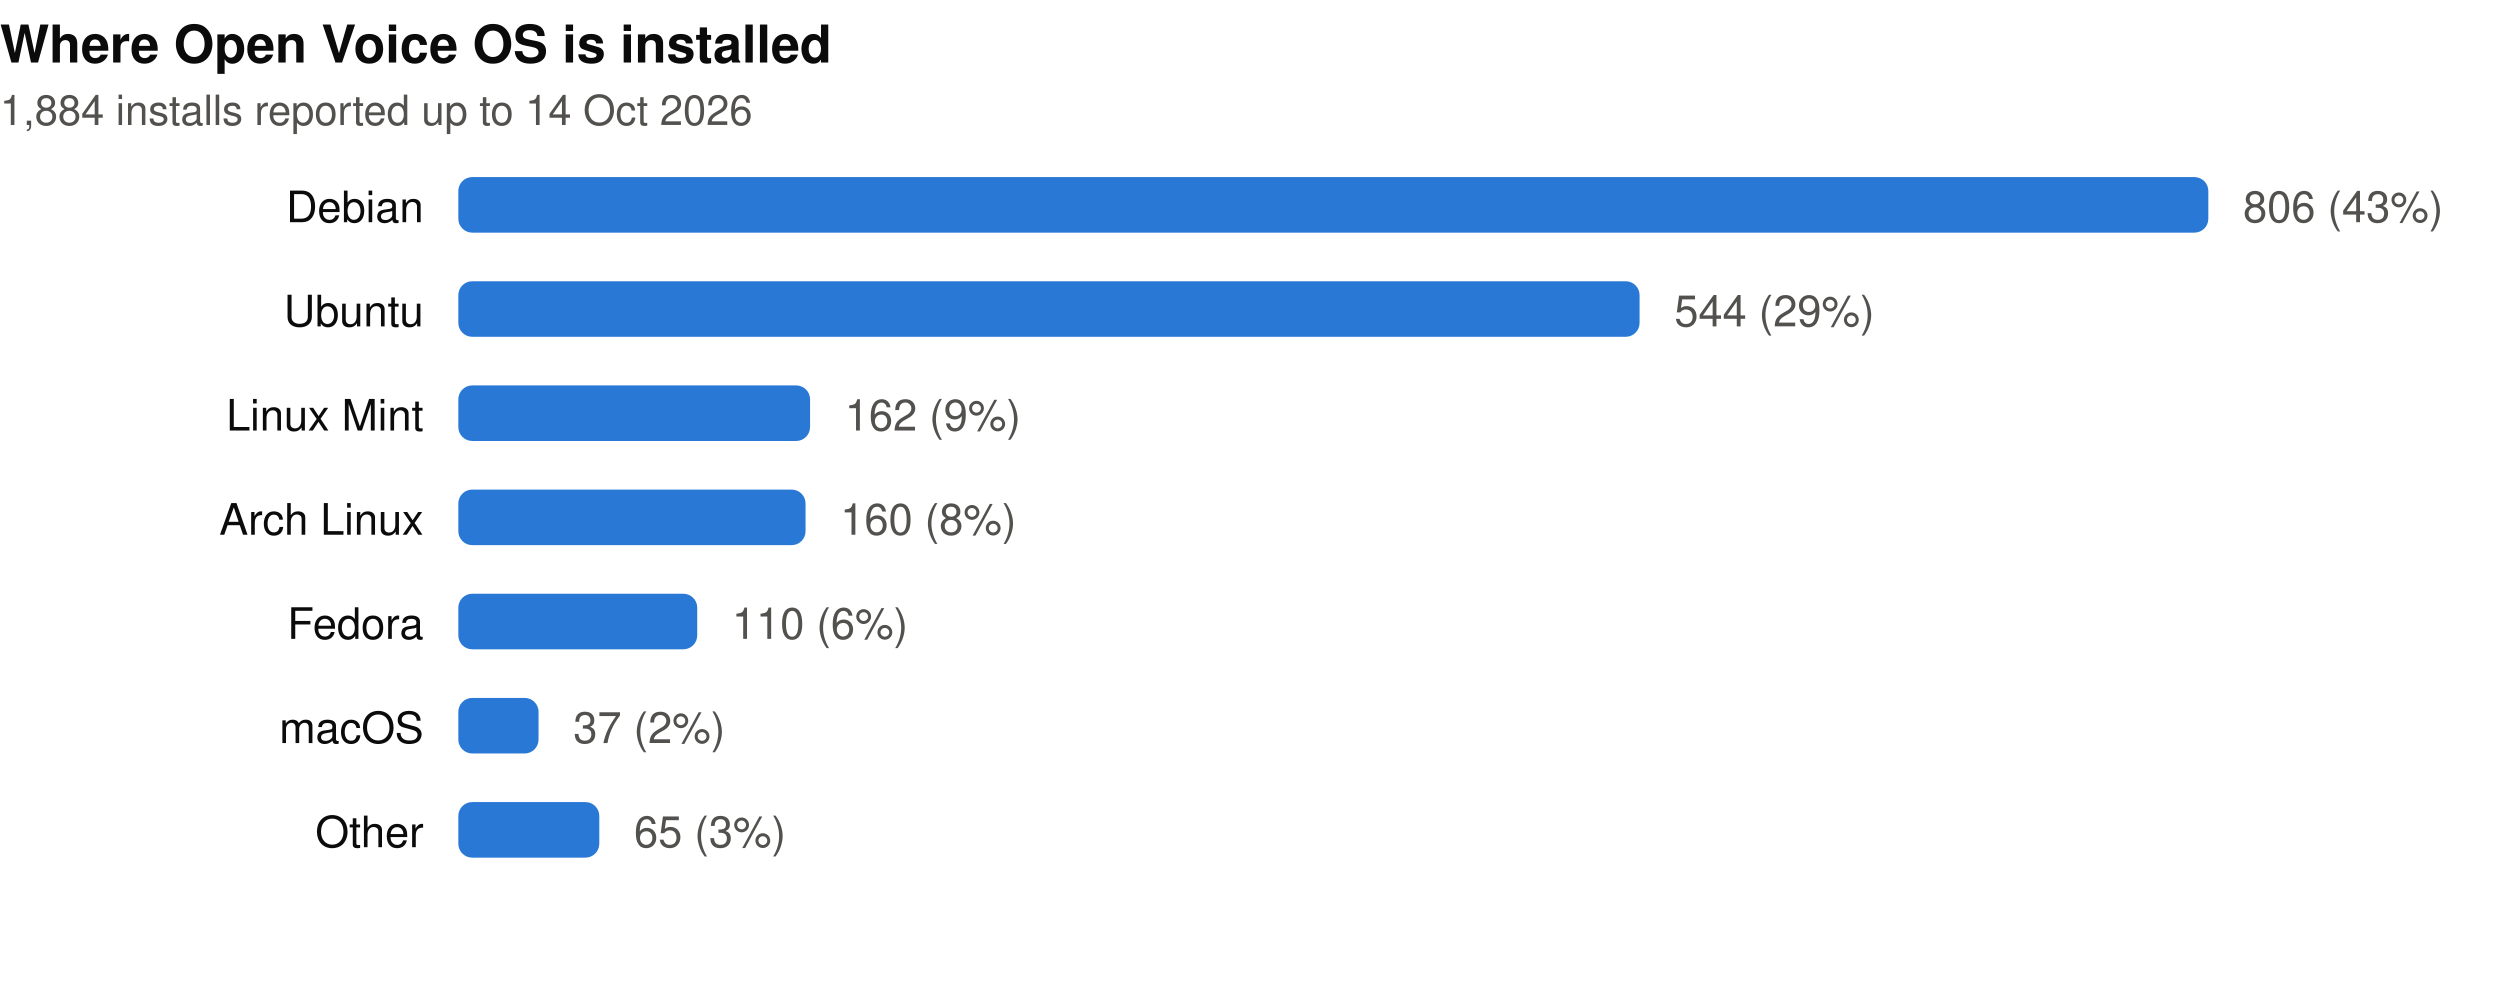
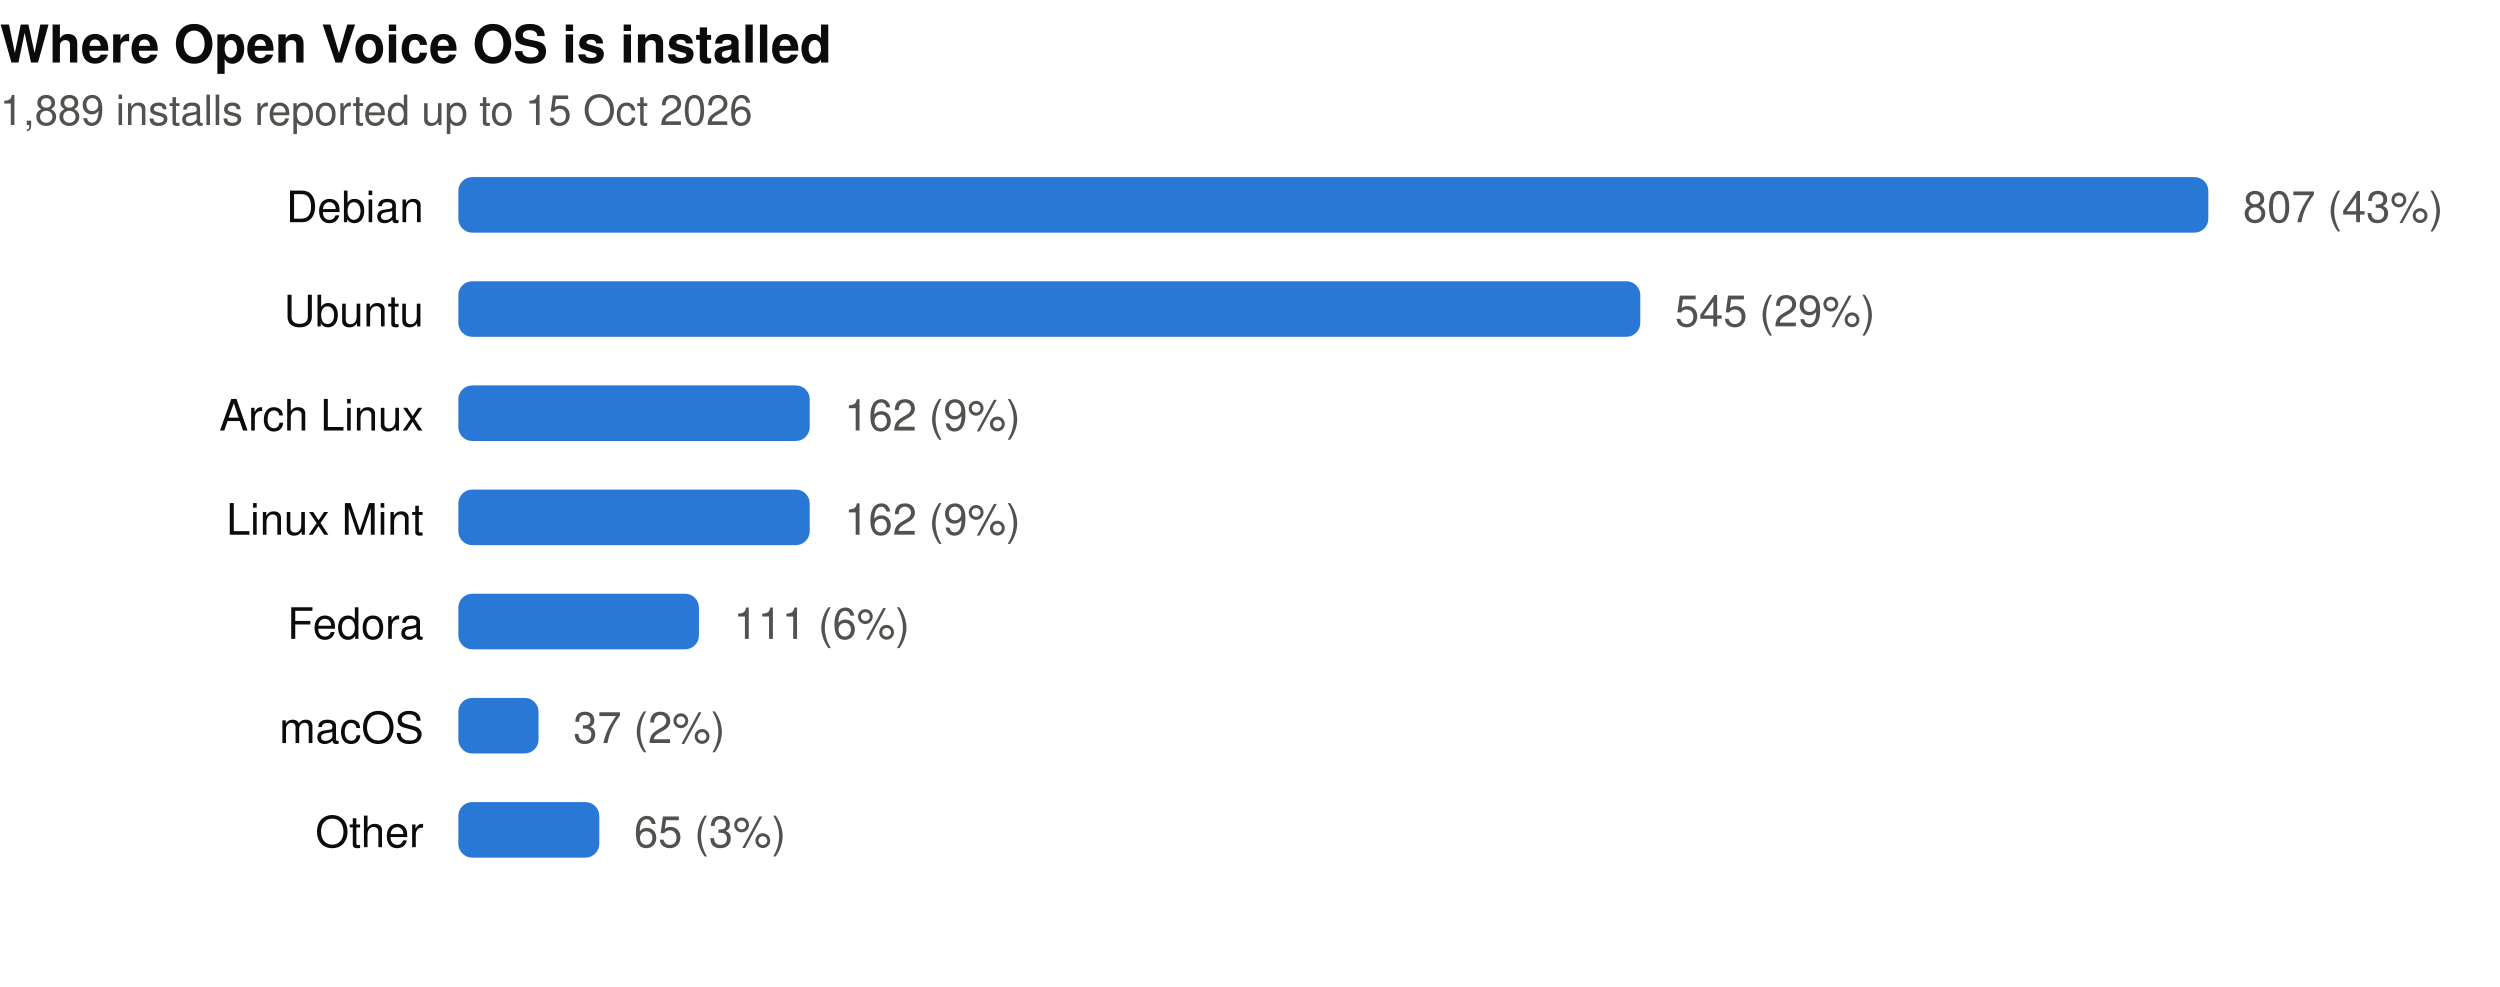
- <svg xmlns="http://www.w3.org/2000/svg" width="720" height="284" viewBox="0 0 720 284" role="img" aria-label="Where Open Voice OS is installed. 1,884 installs reported up to 14 Oct 2026">
+ <svg xmlns="http://www.w3.org/2000/svg" width="720" height="284" viewBox="0 0 720 284" role="img" aria-label="Where Open Voice OS is installed. 1,889 installs reported up to 15 Oct 2026">
  <text x="0" y="18" font-family="ui-sans-serif,-apple-system,BlinkMacSystemFont,'Segoe UI',Helvetica,Arial,sans-serif" font-size="15" font-weight="600" fill="#0b0b0b">Where Open Voice OS is installed</text>
-   <text x="0" y="36" font-family="ui-sans-serif,-apple-system,BlinkMacSystemFont,'Segoe UI',Helvetica,Arial,sans-serif" font-size="12" fill="#52514e">1,884 installs reported up to 14 Oct 2026</text>
+   <text x="0" y="36" font-family="ui-sans-serif,-apple-system,BlinkMacSystemFont,'Segoe UI',Helvetica,Arial,sans-serif" font-size="12" fill="#52514e">1,889 installs reported up to 15 Oct 2026</text>
  <text x="122" y="64.0" text-anchor="end" font-family="ui-sans-serif,-apple-system,BlinkMacSystemFont,'Segoe UI',Helvetica,Arial,sans-serif" font-size="12.5" fill="#0b0b0b">Debian</text>
  <rect x="132" y="51.0" width="504.0" height="16" rx="4" fill="#2a78d6" />
-   <text x="646.0" y="64.0" font-family="ui-sans-serif,-apple-system,BlinkMacSystemFont,'Segoe UI',Helvetica,Arial,sans-serif" font-size="12.5" fill="#52514e">806 (43%)</text>
+   <text x="646.0" y="64.0" font-family="ui-sans-serif,-apple-system,BlinkMacSystemFont,'Segoe UI',Helvetica,Arial,sans-serif" font-size="12.5" fill="#52514e">807 (43%)</text>
  <text x="122" y="94.0" text-anchor="end" font-family="ui-sans-serif,-apple-system,BlinkMacSystemFont,'Segoe UI',Helvetica,Arial,sans-serif" font-size="12.5" fill="#0b0b0b">Ubuntu</text>
-   <rect x="132" y="81.0" width="340.2" height="16" rx="4" fill="#2a78d6" />
-   <text x="482.2" y="94.0" font-family="ui-sans-serif,-apple-system,BlinkMacSystemFont,'Segoe UI',Helvetica,Arial,sans-serif" font-size="12.5" fill="#52514e">544 (29%)</text>
-   <text x="122" y="124.0" text-anchor="end" font-family="ui-sans-serif,-apple-system,BlinkMacSystemFont,'Segoe UI',Helvetica,Arial,sans-serif" font-size="12.5" fill="#0b0b0b">Linux Mint</text>
-   <rect x="132" y="111.0" width="101.3" height="16" rx="4" fill="#2a78d6" />
-   <text x="243.3" y="124.0" font-family="ui-sans-serif,-apple-system,BlinkMacSystemFont,'Segoe UI',Helvetica,Arial,sans-serif" font-size="12.5" fill="#52514e">162 (9%)</text>
-   <text x="122" y="154.0" text-anchor="end" font-family="ui-sans-serif,-apple-system,BlinkMacSystemFont,'Segoe UI',Helvetica,Arial,sans-serif" font-size="12.5" fill="#0b0b0b">Arch Linux</text>
-   <rect x="132" y="141.0" width="100.0" height="16" rx="4" fill="#2a78d6" />
-   <text x="242.0" y="154.0" font-family="ui-sans-serif,-apple-system,BlinkMacSystemFont,'Segoe UI',Helvetica,Arial,sans-serif" font-size="12.5" fill="#52514e">160 (8%)</text>
+   <rect x="132" y="81.0" width="340.4" height="16" rx="4" fill="#2a78d6" />
+   <text x="482.4" y="94.0" font-family="ui-sans-serif,-apple-system,BlinkMacSystemFont,'Segoe UI',Helvetica,Arial,sans-serif" font-size="12.5" fill="#52514e">545 (29%)</text>
+   <text x="122" y="124.0" text-anchor="end" font-family="ui-sans-serif,-apple-system,BlinkMacSystemFont,'Segoe UI',Helvetica,Arial,sans-serif" font-size="12.5" fill="#0b0b0b">Arch Linux</text>
+   <rect x="132" y="111.0" width="101.2" height="16" rx="4" fill="#2a78d6" />
+   <text x="243.2" y="124.0" font-family="ui-sans-serif,-apple-system,BlinkMacSystemFont,'Segoe UI',Helvetica,Arial,sans-serif" font-size="12.5" fill="#52514e">162 (9%)</text>
+   <text x="122" y="154.0" text-anchor="end" font-family="ui-sans-serif,-apple-system,BlinkMacSystemFont,'Segoe UI',Helvetica,Arial,sans-serif" font-size="12.5" fill="#0b0b0b">Linux Mint</text>
+   <rect x="132" y="141.0" width="101.2" height="16" rx="4" fill="#2a78d6" />
+   <text x="243.2" y="154.0" font-family="ui-sans-serif,-apple-system,BlinkMacSystemFont,'Segoe UI',Helvetica,Arial,sans-serif" font-size="12.5" fill="#52514e">162 (9%)</text>
  <text x="122" y="184.0" text-anchor="end" font-family="ui-sans-serif,-apple-system,BlinkMacSystemFont,'Segoe UI',Helvetica,Arial,sans-serif" font-size="12.5" fill="#0b0b0b">Fedora</text>
-   <rect x="132" y="171.0" width="68.8" height="16" rx="4" fill="#2a78d6" />
-   <text x="210.8" y="184.0" font-family="ui-sans-serif,-apple-system,BlinkMacSystemFont,'Segoe UI',Helvetica,Arial,sans-serif" font-size="12.5" fill="#52514e">110 (6%)</text>
+   <rect x="132" y="171.0" width="69.3" height="16" rx="4" fill="#2a78d6" />
+   <text x="211.3" y="184.0" font-family="ui-sans-serif,-apple-system,BlinkMacSystemFont,'Segoe UI',Helvetica,Arial,sans-serif" font-size="12.5" fill="#52514e">111 (6%)</text>
  <text x="122" y="214.0" text-anchor="end" font-family="ui-sans-serif,-apple-system,BlinkMacSystemFont,'Segoe UI',Helvetica,Arial,sans-serif" font-size="12.5" fill="#0b0b0b">macOS</text>
  <rect x="132" y="201.0" width="23.1" height="16" rx="4" fill="#2a78d6" />
  <text x="165.1" y="214.0" font-family="ui-sans-serif,-apple-system,BlinkMacSystemFont,'Segoe UI',Helvetica,Arial,sans-serif" font-size="12.5" fill="#52514e">37 (2%)</text>
  <text x="122" y="244.0" text-anchor="end" font-family="ui-sans-serif,-apple-system,BlinkMacSystemFont,'Segoe UI',Helvetica,Arial,sans-serif" font-size="12.5" fill="#0b0b0b">Other</text>
  <rect x="132" y="231.0" width="40.6" height="16" rx="4" fill="#2a78d6" />
  <text x="182.6" y="244.0" font-family="ui-sans-serif,-apple-system,BlinkMacSystemFont,'Segoe UI',Helvetica,Arial,sans-serif" font-size="12.5" fill="#52514e">65 (3%)</text>
</svg>
